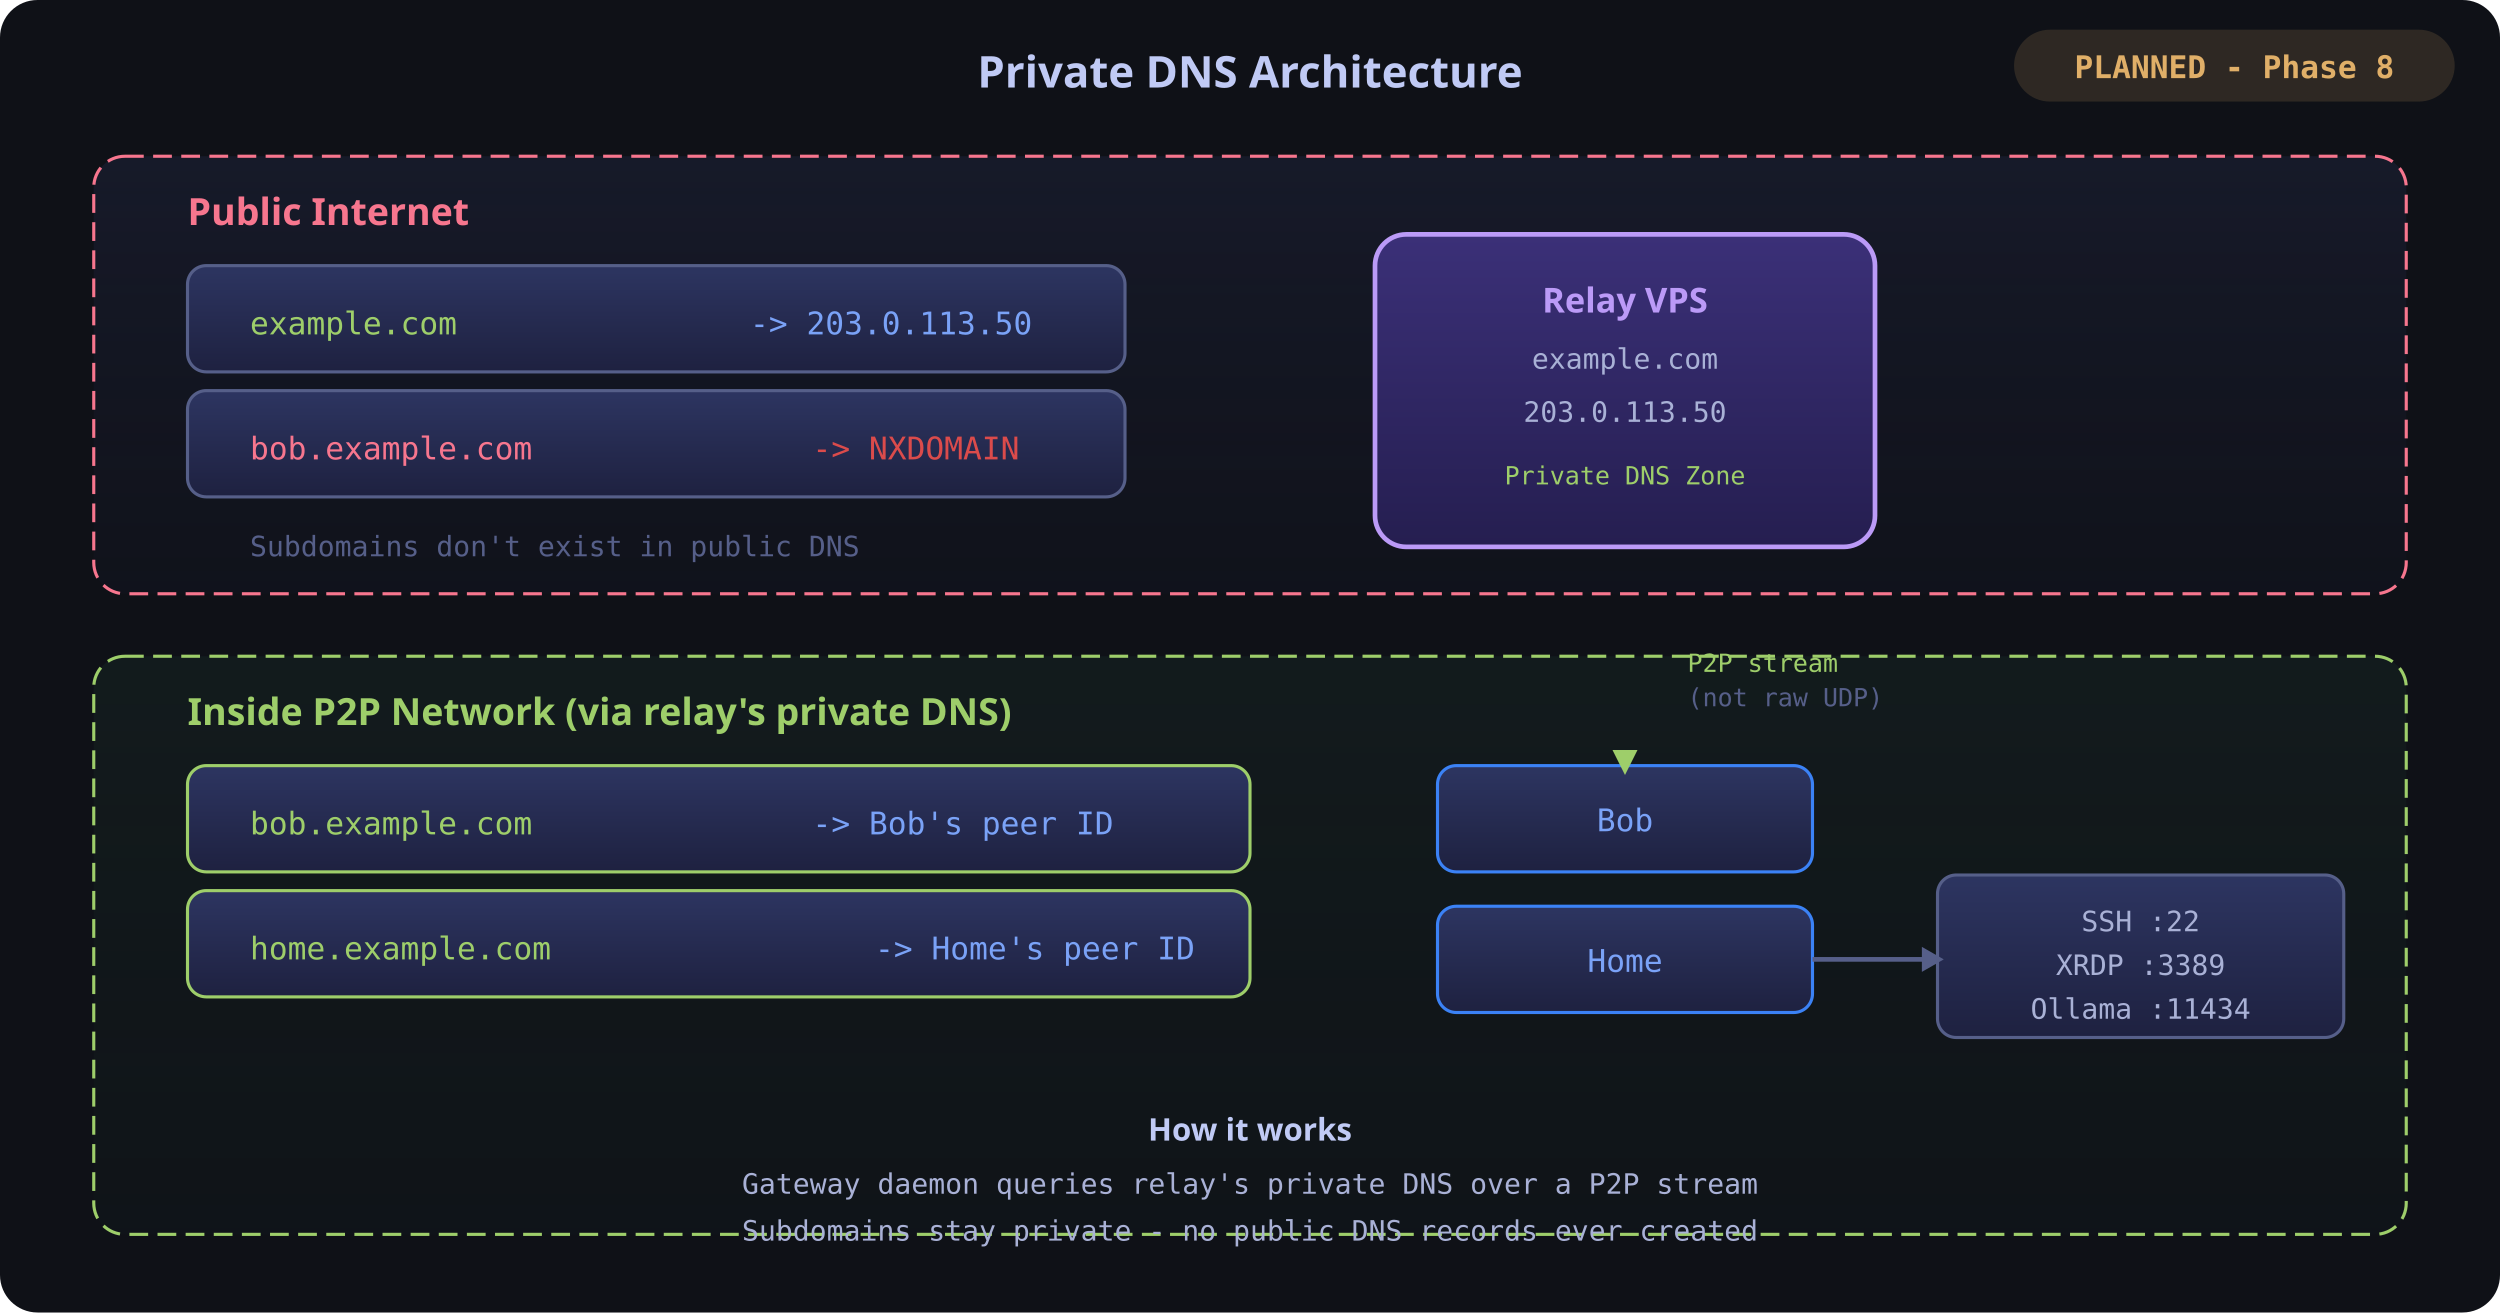
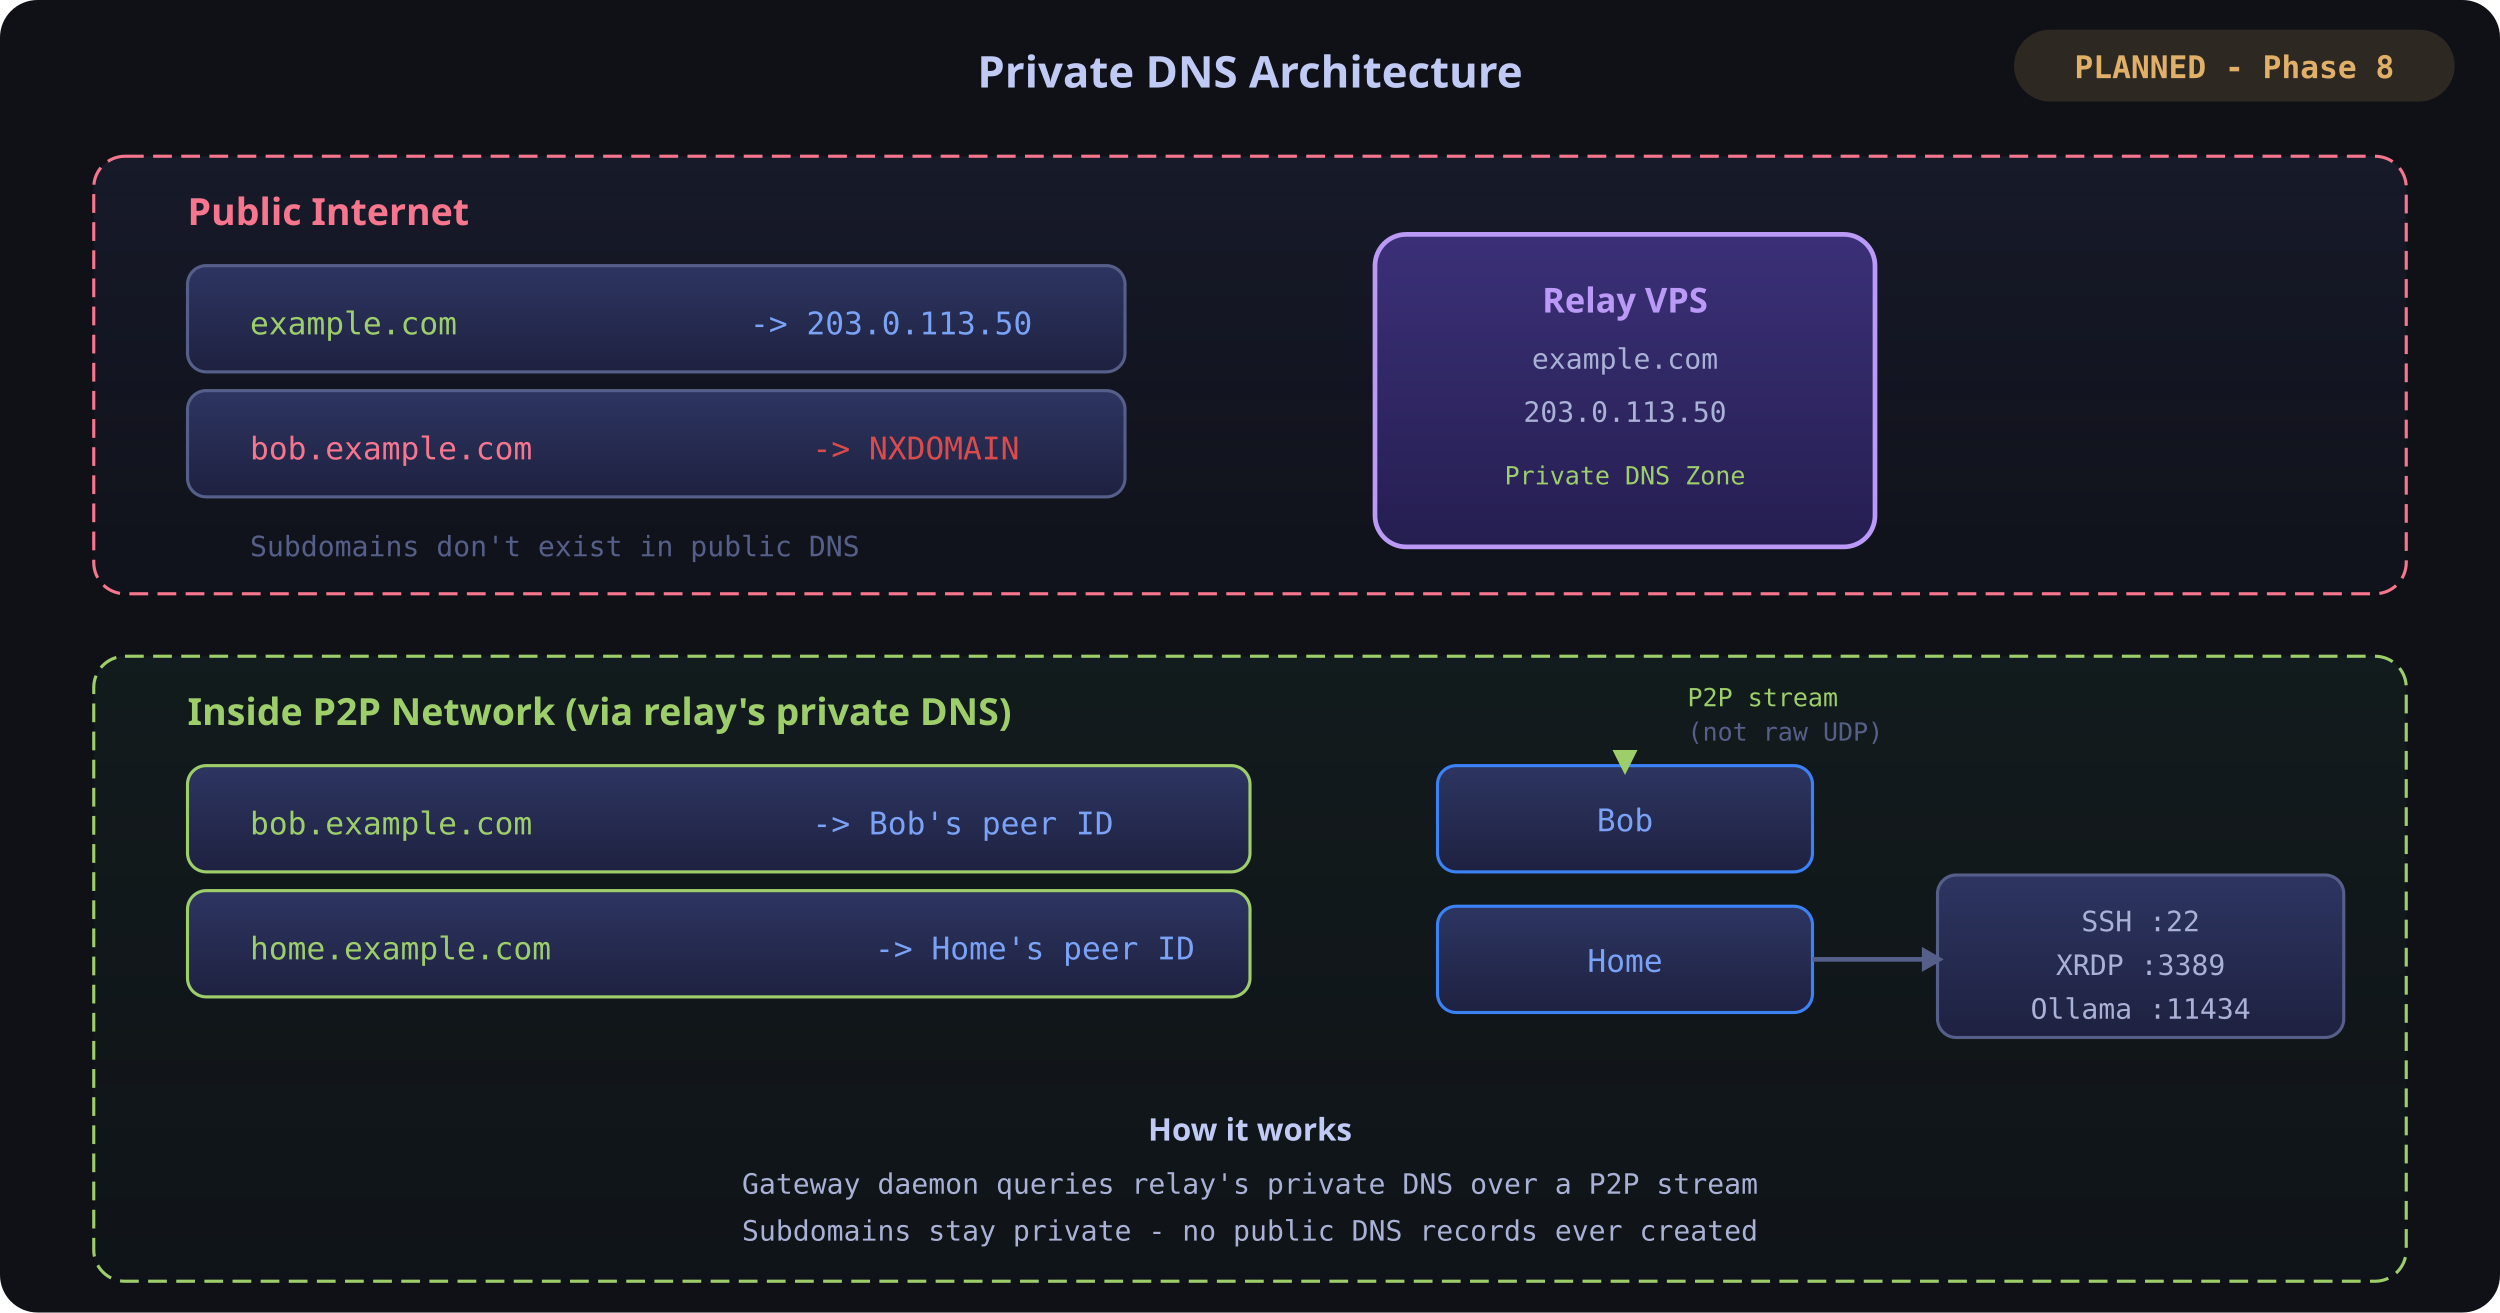
<svg xmlns="http://www.w3.org/2000/svg" viewBox="0 0 800 420" width="800" height="420">
  <defs>
    <linearGradient id="publicFill" x1="0%" y1="0%" x2="0%" y2="100%">
      <stop offset="0%" style="stop-color:#2d3561;stop-opacity:0.25" />
      <stop offset="100%" style="stop-color:#1e2140;stop-opacity:0.1" />
    </linearGradient>
    <linearGradient id="privateFill" x1="0%" y1="0%" x2="0%" y2="100%">
      <stop offset="0%" style="stop-color:#1e3a2f;stop-opacity:0.25" />
      <stop offset="100%" style="stop-color:#162c24;stop-opacity:0.1" />
    </linearGradient>
    <linearGradient id="relayGrad" x1="0%" y1="0%" x2="0%" y2="100%">
      <stop offset="0%" style="stop-color:#3b3078;stop-opacity:1" />
      <stop offset="100%" style="stop-color:#251e50;stop-opacity:1" />
    </linearGradient>
    <linearGradient id="nodeGrad" x1="0%" y1="0%" x2="0%" y2="100%">
      <stop offset="0%" style="stop-color:#2d3561;stop-opacity:1" />
      <stop offset="100%" style="stop-color:#1e2140;stop-opacity:1" />
    </linearGradient>
    <filter id="glow">
      <feGaussianBlur stdDeviation="2" result="coloredBlur" />
      <feMerge>
        <feMergeNode in="coloredBlur" />
        <feMergeNode in="SourceGraphic" />
      </feMerge>
    </filter>
  </defs>
  <rect width="800" height="420" rx="12" fill="#0f1117" />
  <text x="400" y="28" font-family="system-ui, sans-serif" font-size="14" fill="#c0caf5" text-anchor="middle" font-weight="600">Private DNS Architecture</text>
  <rect x="645" y="10" width="140" height="22" rx="11" fill="#e0af68" opacity="0.15" stroke="#e0af68" stroke-width="1" />
  <text x="715" y="25" font-family="SF Mono, monospace" font-size="10" fill="#e0af68" text-anchor="middle" font-weight="600">PLANNED - Phase 8</text>
  <rect x="30" y="50" width="740" height="140" rx="10" fill="url(#publicFill)" stroke="#f7768e" stroke-width="1" stroke-dasharray="6,3" />
  <text x="60" y="72" font-family="system-ui, sans-serif" font-size="12" fill="#f7768e" font-weight="600">Public Internet</text>
  <rect x="60" y="85" width="300" height="34" rx="6" fill="url(#nodeGrad)" stroke="#565f89" stroke-width="1" />
  <text x="80" y="107" font-family="SF Mono, monospace" font-size="10" fill="#9ece6a">example.com</text>
  <text x="240" y="107" font-family="SF Mono, monospace" font-size="10" fill="#7aa2f7">-&gt; 203.0.113.50</text>
  <rect x="60" y="125" width="300" height="34" rx="6" fill="url(#nodeGrad)" stroke="#565f89" stroke-width="1" />
  <text x="80" y="147" font-family="SF Mono, monospace" font-size="10" fill="#f7768e">bob.example.com</text>
  <text x="260" y="147" font-family="SF Mono, monospace" font-size="10" fill="#db4b4b">-&gt; NXDOMAIN</text>
  <rect x="60" y="165" width="300" height="18" rx="4" fill="none" />
  <text x="80" y="178" font-family="SF Mono, monospace" font-size="9" fill="#565f89">Subdomains don't exist in public DNS</text>
  <rect x="440" y="75" width="160" height="100" rx="10" fill="url(#relayGrad)" stroke="#bb9af7" stroke-width="1.5" />
  <text x="520" y="100" font-family="system-ui, sans-serif" font-size="11" fill="#bb9af7" text-anchor="middle" font-weight="600">Relay VPS</text>
  <text x="520" y="118" font-family="SF Mono, monospace" font-size="9" fill="#a9b1d6" text-anchor="middle">example.com</text>
  <text x="520" y="135" font-family="SF Mono, monospace" font-size="9" fill="#a9b1d6" text-anchor="middle">203.0.113.50</text>
  <text x="520" y="155" font-family="SF Mono, monospace" font-size="8" fill="#9ece6a" text-anchor="middle">Private DNS Zone</text>
-   <rect x="30" y="210" width="740" height="185" rx="10" fill="url(#privateFill)" stroke="#9ece6a" stroke-width="1" stroke-dasharray="6,3" />
+   <rect x="30" y="210" width="740" height="200" rx="10" fill="url(#privateFill)" stroke="#9ece6a" stroke-width="1" stroke-dasharray="6,3" />
  <text x="60" y="232" font-family="system-ui, sans-serif" font-size="12" fill="#9ece6a" font-weight="600">Inside P2P Network (via relay's private DNS)</text>
  <rect x="60" y="245" width="340" height="34" rx="6" fill="url(#nodeGrad)" stroke="#9ece6a" stroke-width="1" />
  <text x="80" y="267" font-family="SF Mono, monospace" font-size="10" fill="#9ece6a">bob.example.com</text>
  <text x="260" y="267" font-family="SF Mono, monospace" font-size="10" fill="#7aa2f7">-&gt; Bob's peer ID</text>
  <rect x="60" y="285" width="340" height="34" rx="6" fill="url(#nodeGrad)" stroke="#9ece6a" stroke-width="1" />
  <text x="80" y="307" font-family="SF Mono, monospace" font-size="10" fill="#9ece6a">home.example.com</text>
  <text x="280" y="307" font-family="SF Mono, monospace" font-size="10" fill="#7aa2f7">-&gt; Home's peer ID</text>
  <rect x="460" y="245" width="120" height="34" rx="6" fill="url(#nodeGrad)" stroke="#3b82f6" stroke-width="1" />
  <text x="520" y="266" font-family="SF Mono, monospace" font-size="10" fill="#7aa2f7" text-anchor="middle">Bob</text>
  <rect x="460" y="290" width="120" height="34" rx="6" fill="url(#nodeGrad)" stroke="#3b82f6" stroke-width="1" />
  <text x="520" y="311" font-family="SF Mono, monospace" font-size="10" fill="#7aa2f7" text-anchor="middle">Home</text>
  <rect x="620" y="280" width="130" height="52" rx="6" fill="url(#nodeGrad)" stroke="#565f89" stroke-width="1" />
  <text x="685" y="298" font-family="SF Mono, monospace" font-size="9" fill="#a9b1d6" text-anchor="middle">SSH :22</text>
  <text x="685" y="312" font-family="SF Mono, monospace" font-size="9" fill="#a9b1d6" text-anchor="middle">XRDP :3389</text>
  <text x="685" y="326" font-family="SF Mono, monospace" font-size="9" fill="#a9b1d6" text-anchor="middle">Ollama :11434</text>
  <line x1="580" y1="307" x2="618" y2="307" stroke="#565f89" stroke-width="1.5" />
  <polygon points="615,303 615,311 622,307" fill="#565f89" />
  <line x1="520" y1="175" x2="520" y2="243" stroke="#9ece6a" stroke-width="2" filter="url(#glow)" />
  <polygon points="516,240 524,240 520,248" fill="#9ece6a" />
-   <text x="540" y="215" font-family="SF Mono, monospace" font-size="8" fill="#9ece6a">P2P stream</text>
-   <text x="540" y="226" font-family="SF Mono, monospace" font-size="8" fill="#565f89">(not raw UDP)</text>
+   <text x="540" y="226" font-family="SF Mono, monospace" font-size="8" fill="#9ece6a">P2P stream</text>
+   <text x="540" y="237" font-family="SF Mono, monospace" font-size="8" fill="#565f89">(not raw UDP)</text>
  <text x="400" y="365" font-family="system-ui, sans-serif" font-size="10" fill="#c0caf5" text-anchor="middle" font-weight="600">How it works</text>
  <text x="400" y="382" font-family="SF Mono, monospace" font-size="9" fill="#a9b1d6" text-anchor="middle">Gateway daemon queries relay's private DNS over a P2P stream</text>
  <text x="400" y="397" font-family="SF Mono, monospace" font-size="9" fill="#a9b1d6" text-anchor="middle">Subdomains stay private - no public DNS records ever created</text>
</svg>
